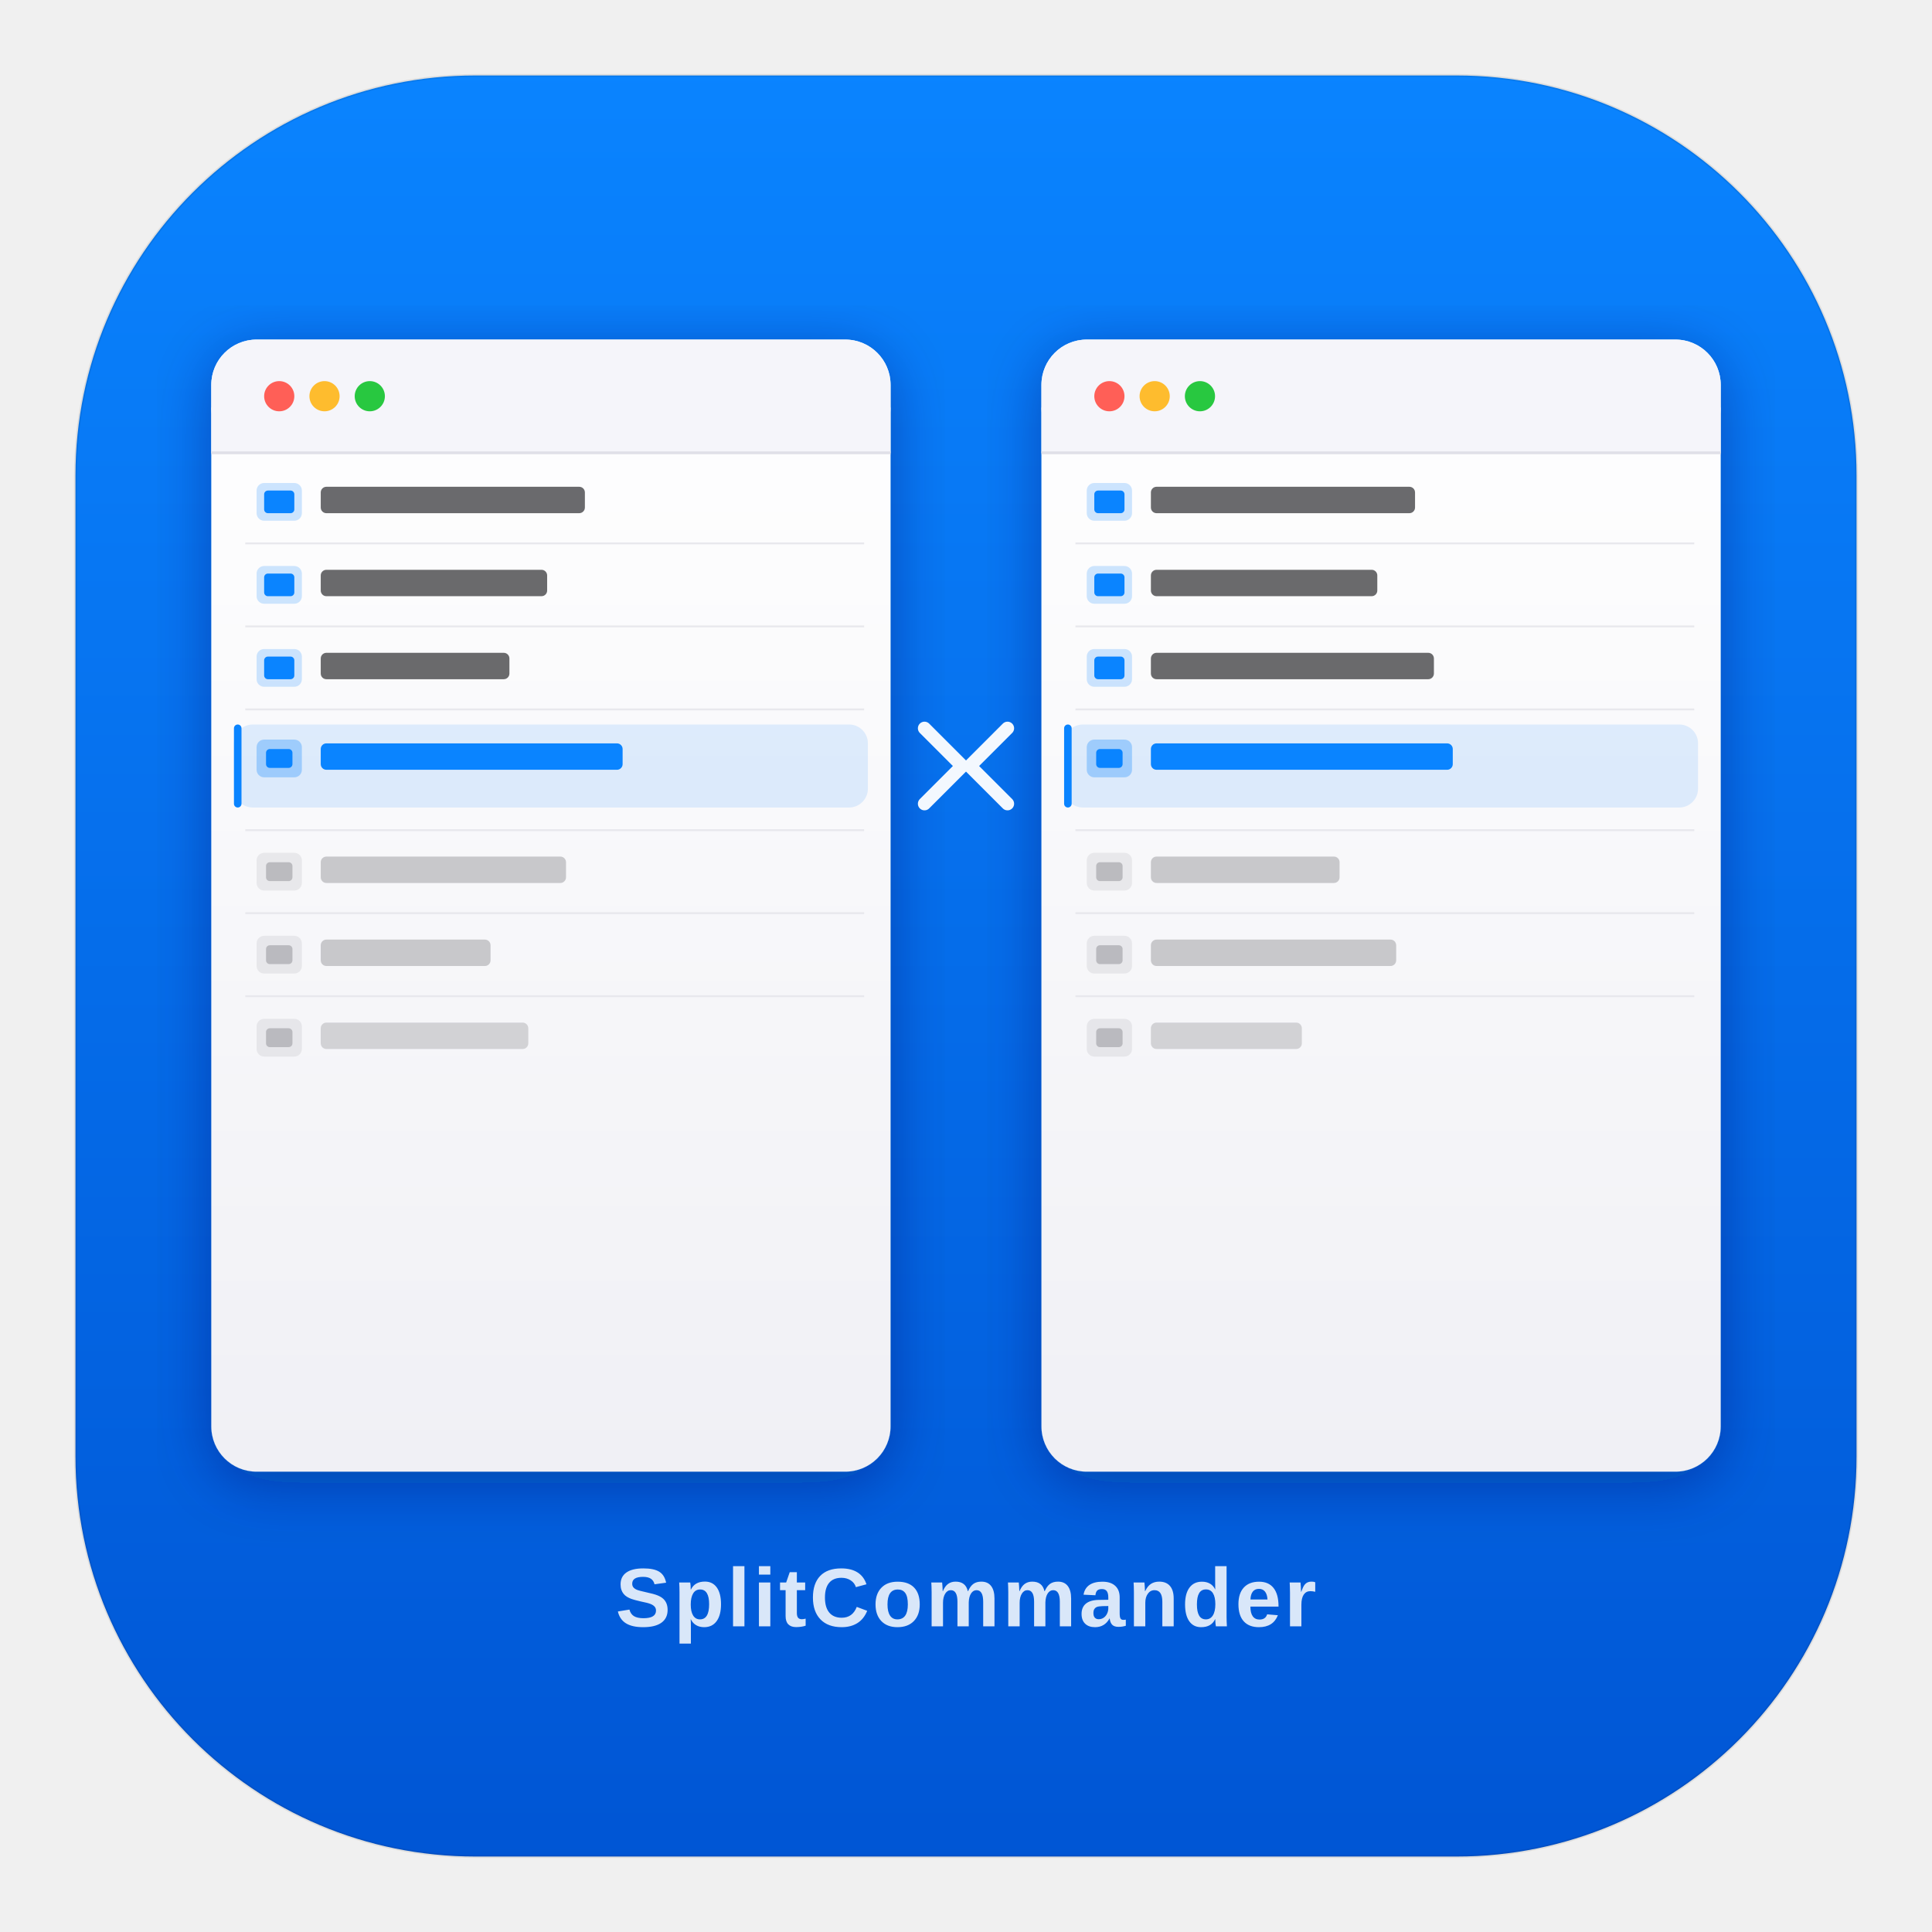
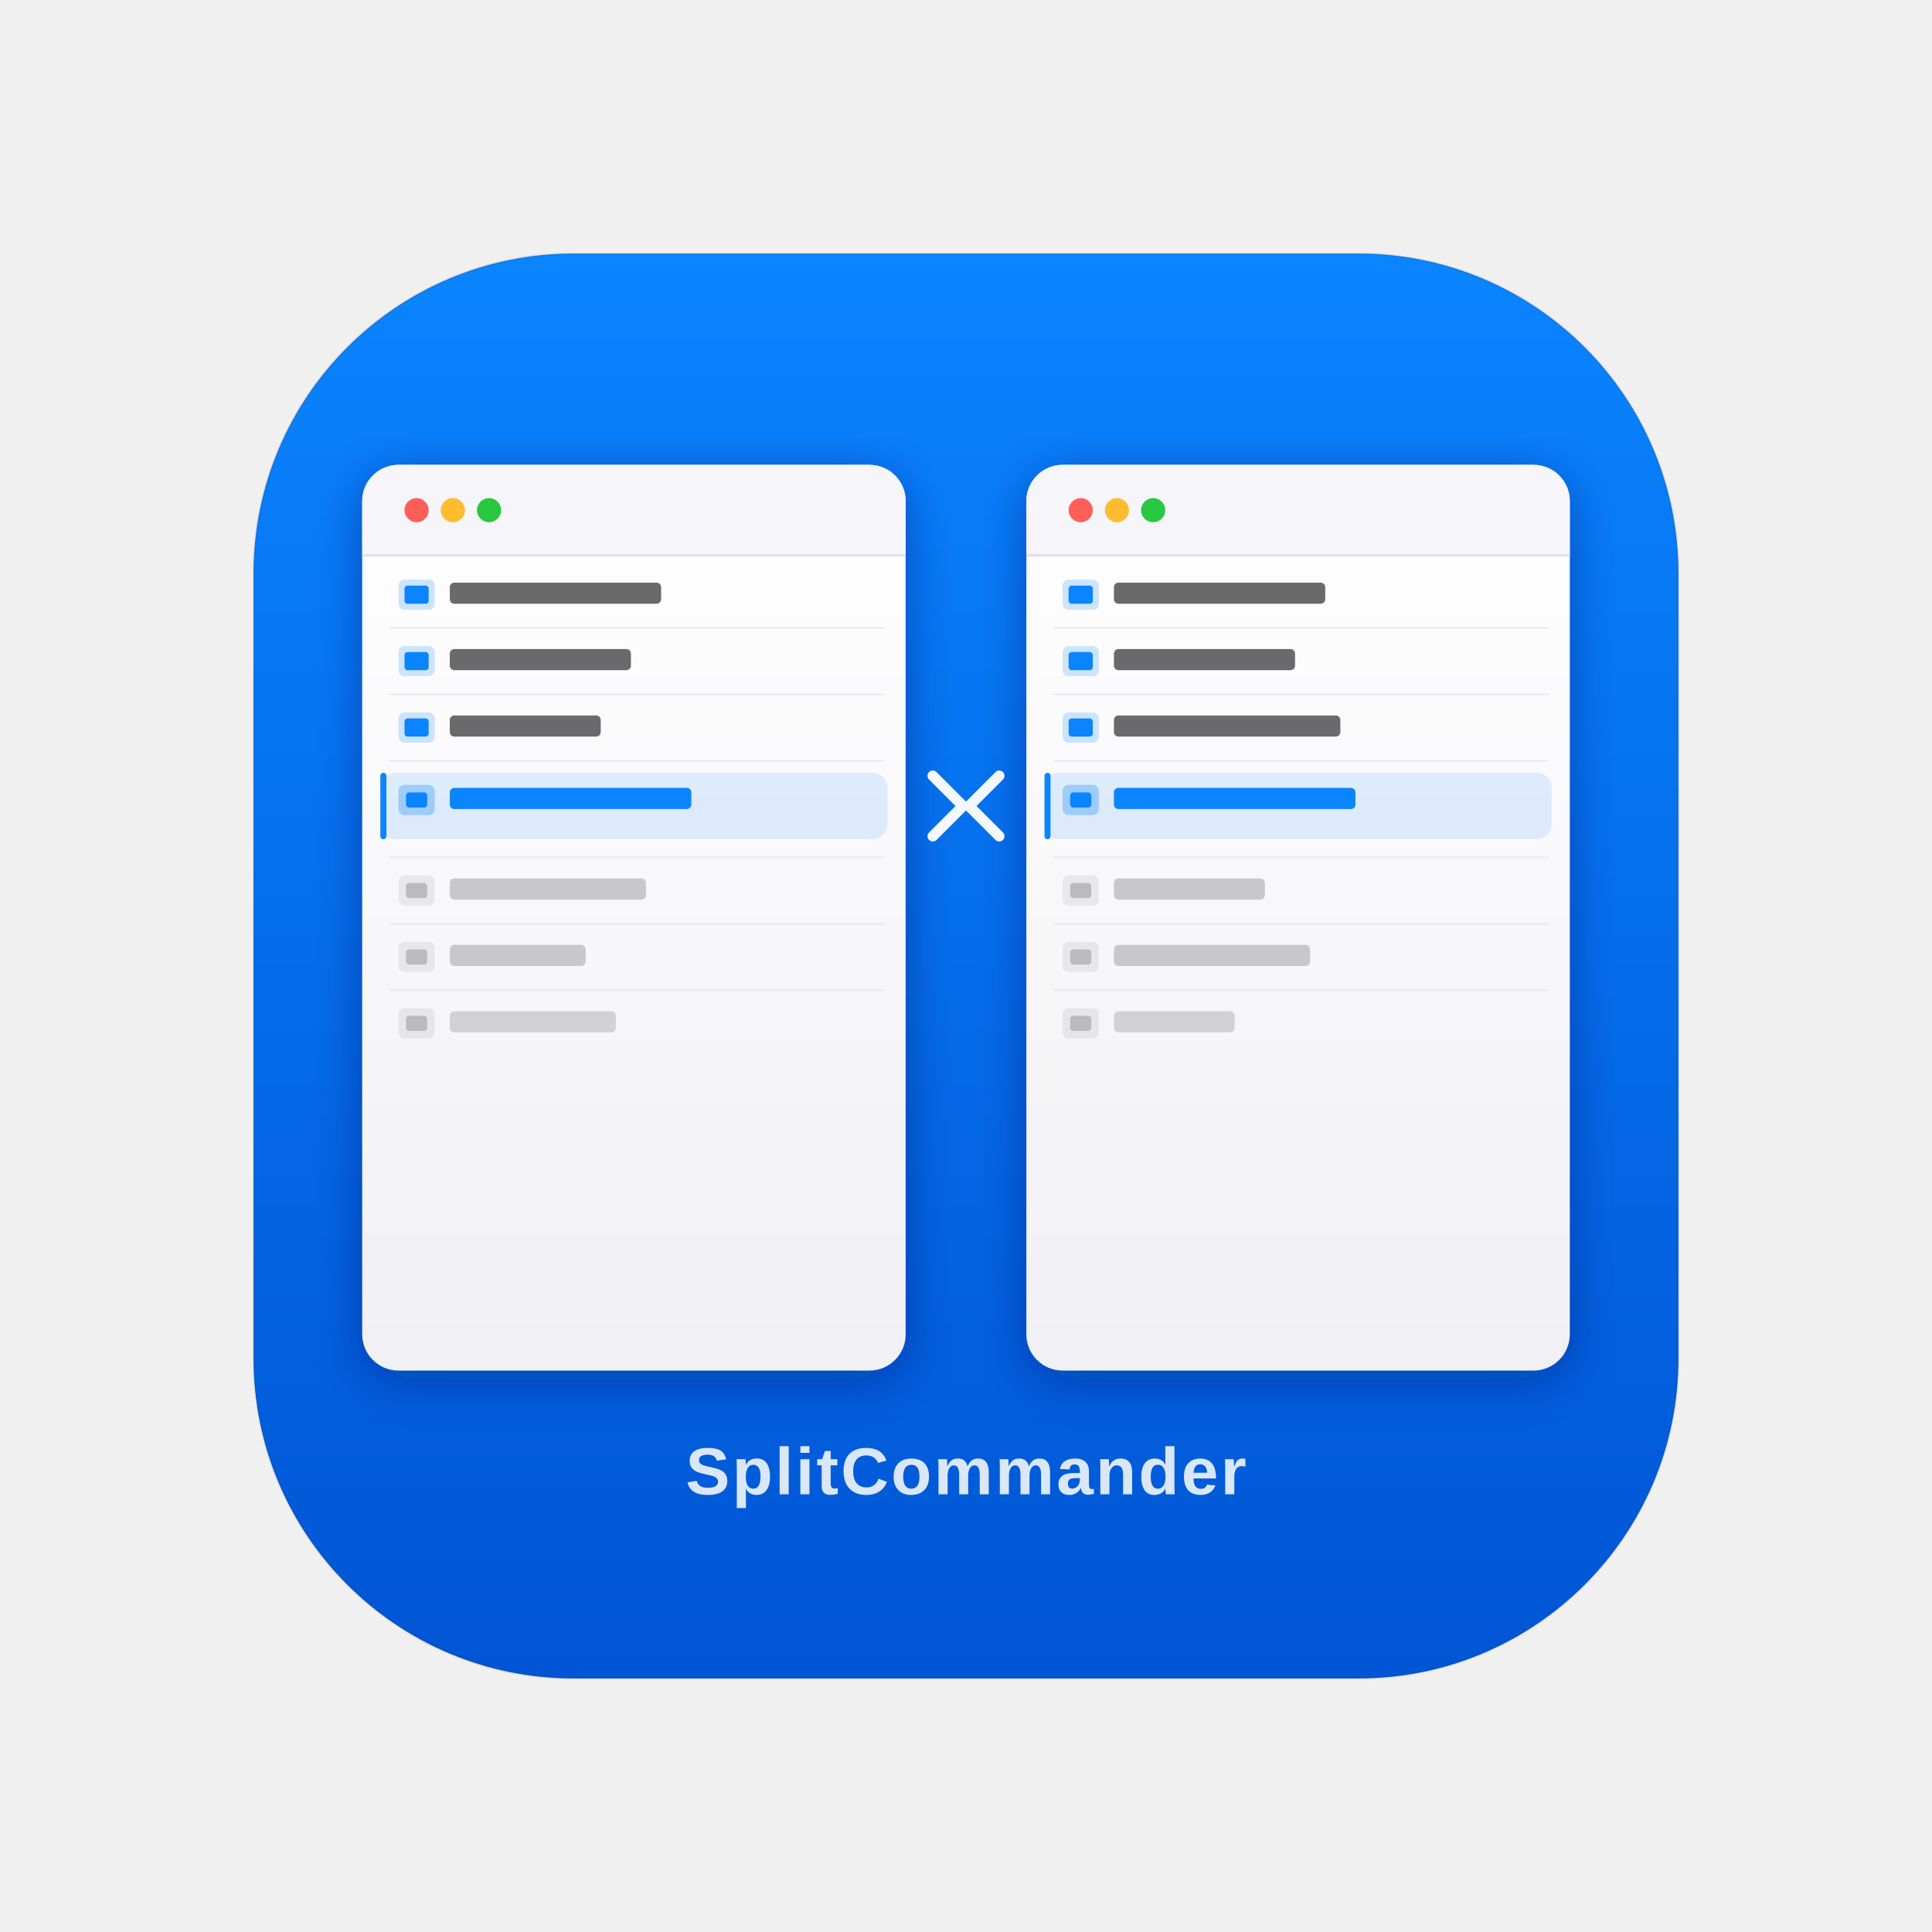
<svg xmlns="http://www.w3.org/2000/svg" viewBox="0 0 1024 1024" width="1024" height="1024">
  <defs>
    <clipPath id="iconClip">
      <rect x="40" y="40" width="944" height="944" rx="212" ry="212" />
    </clipPath>
    <linearGradient id="bgGrad" x1="0" y1="0" x2="0" y2="1">
      <stop offset="0%" stop-color="#0A84FF" />
      <stop offset="100%" stop-color="#0055D4" />
    </linearGradient>
    <linearGradient id="paneGrad" x1="0" y1="0" x2="0" y2="1">
      <stop offset="0%" stop-color="#ffffff" />
      <stop offset="100%" stop-color="#f0f0f5" />
    </linearGradient>
    <filter id="paneShadow" x="-8%" y="-4%" width="116%" height="116%">
      <feDropShadow dx="0" dy="6" stdDeviation="16" flood-color="#002060" flood-opacity="0.4" />
    </filter>
  </defs>
-   <g clip-path="url(#iconClip)">
+   <g transform="translate(102.4, 102.4) scale(0.8)" clip-path="url(#iconClip)">
    <rect x="40" y="40" width="944" height="944" fill="url(#bgGrad)" />
    <g filter="url(#paneShadow)">
      <rect x="112" y="180" width="360" height="600" rx="24" ry="24" fill="url(#paneGrad)" />
    </g>
    <rect x="112" y="180" width="360" height="60" rx="24" ry="24" fill="#f5f5fa" />
    <rect x="112" y="216" width="360" height="24" fill="#f5f5fa" />
    <line x1="112" y1="240" x2="472" y2="240" stroke="#e0e0e8" stroke-width="1.5" />
    <circle cx="148" cy="210" r="8" fill="#FF5F57" />
    <circle cx="172" cy="210" r="8" fill="#FEBC2E" />
    <circle cx="196" cy="210" r="8" fill="#28C840" />
    <rect x="136" y="256" width="24" height="20" rx="4" fill="#0A84FF" opacity="0.2" />
    <rect x="140" y="260" width="16" height="12" rx="2" fill="#0A84FF" />
    <rect x="170" y="258" width="140" height="14" rx="3" fill="#3a3a3c" opacity="0.75" />
    <line x1="130" y1="288" x2="458" y2="288" stroke="#e8e8ed" stroke-width="1" />
    <rect x="136" y="300" width="24" height="20" rx="4" fill="#0A84FF" opacity="0.2" />
    <rect x="140" y="304" width="16" height="12" rx="2" fill="#0A84FF" />
    <rect x="170" y="302" width="120" height="14" rx="3" fill="#3a3a3c" opacity="0.75" />
    <line x1="130" y1="332" x2="458" y2="332" stroke="#e8e8ed" stroke-width="1" />
    <rect x="136" y="344" width="24" height="20" rx="4" fill="#0A84FF" opacity="0.2" />
    <rect x="140" y="348" width="16" height="12" rx="2" fill="#0A84FF" />
    <rect x="170" y="346" width="100" height="14" rx="3" fill="#3a3a3c" opacity="0.75" />
    <line x1="130" y1="376" x2="458" y2="376" stroke="#e8e8ed" stroke-width="1" />
    <rect x="124" y="384" width="336" height="44" rx="10" fill="rgba(0,122,255,0.12)" />
    <rect x="124" y="384" width="4" height="44" rx="2" fill="#0A84FF" />
    <rect x="136" y="392" width="24" height="20" rx="4" fill="#0A84FF" opacity="0.3" />
    <rect x="141" y="397" width="14" height="10" rx="2" fill="#0A84FF" />
    <rect x="170" y="394" width="160" height="14" rx="3" fill="#0A84FF" />
    <line x1="130" y1="440" x2="458" y2="440" stroke="#e8e8ed" stroke-width="1" />
    <rect x="136" y="452" width="24" height="20" rx="4" fill="#8e8e93" opacity="0.15" />
    <rect x="141" y="457" width="14" height="10" rx="2" fill="#8e8e93" opacity="0.5" />
    <rect x="170" y="454" width="130" height="14" rx="3" fill="#8e8e93" opacity="0.45" />
    <line x1="130" y1="484" x2="458" y2="484" stroke="#e8e8ed" stroke-width="1" />
    <rect x="136" y="496" width="24" height="20" rx="4" fill="#8e8e93" opacity="0.15" />
    <rect x="141" y="501" width="14" height="10" rx="2" fill="#8e8e93" opacity="0.5" />
    <rect x="170" y="498" width="90" height="14" rx="3" fill="#8e8e93" opacity="0.45" />
    <line x1="130" y1="528" x2="458" y2="528" stroke="#e8e8ed" stroke-width="1" />
    <rect x="136" y="540" width="24" height="20" rx="4" fill="#8e8e93" opacity="0.15" />
    <rect x="141" y="545" width="14" height="10" rx="2" fill="#8e8e93" opacity="0.5" />
    <rect x="170" y="542" width="110" height="14" rx="3" fill="#8e8e93" opacity="0.35" />
    <g filter="url(#paneShadow)">
      <rect x="552" y="180" width="360" height="600" rx="24" ry="24" fill="url(#paneGrad)" />
    </g>
    <rect x="552" y="180" width="360" height="60" rx="24" ry="24" fill="#f5f5fa" />
    <rect x="552" y="216" width="360" height="24" fill="#f5f5fa" />
    <line x1="552" y1="240" x2="912" y2="240" stroke="#e0e0e8" stroke-width="1.5" />
    <circle cx="588" cy="210" r="8" fill="#FF5F57" />
    <circle cx="612" cy="210" r="8" fill="#FEBC2E" />
    <circle cx="636" cy="210" r="8" fill="#28C840" />
    <rect x="576" y="256" width="24" height="20" rx="4" fill="#0A84FF" opacity="0.2" />
    <rect x="580" y="260" width="16" height="12" rx="2" fill="#0A84FF" />
    <rect x="610" y="258" width="140" height="14" rx="3" fill="#3a3a3c" opacity="0.75" />
    <line x1="570" y1="288" x2="898" y2="288" stroke="#e8e8ed" stroke-width="1" />
    <rect x="576" y="300" width="24" height="20" rx="4" fill="#0A84FF" opacity="0.2" />
    <rect x="580" y="304" width="16" height="12" rx="2" fill="#0A84FF" />
    <rect x="610" y="302" width="120" height="14" rx="3" fill="#3a3a3c" opacity="0.75" />
    <line x1="570" y1="332" x2="898" y2="332" stroke="#e8e8ed" stroke-width="1" />
    <rect x="576" y="344" width="24" height="20" rx="4" fill="#0A84FF" opacity="0.2" />
    <rect x="580" y="348" width="16" height="12" rx="2" fill="#0A84FF" />
    <rect x="610" y="346" width="150" height="14" rx="3" fill="#3a3a3c" opacity="0.75" />
    <line x1="570" y1="376" x2="898" y2="376" stroke="#e8e8ed" stroke-width="1" />
    <rect x="564" y="384" width="336" height="44" rx="10" fill="rgba(0,122,255,0.12)" />
    <rect x="564" y="384" width="4" height="44" rx="2" fill="#0A84FF" />
    <rect x="576" y="392" width="24" height="20" rx="4" fill="#0A84FF" opacity="0.3" />
    <rect x="581" y="397" width="14" height="10" rx="2" fill="#0A84FF" />
    <rect x="610" y="394" width="160" height="14" rx="3" fill="#0A84FF" />
    <line x1="570" y1="440" x2="898" y2="440" stroke="#e8e8ed" stroke-width="1" />
    <rect x="576" y="452" width="24" height="20" rx="4" fill="#8e8e93" opacity="0.15" />
    <rect x="581" y="457" width="14" height="10" rx="2" fill="#8e8e93" opacity="0.5" />
    <rect x="610" y="454" width="100" height="14" rx="3" fill="#8e8e93" opacity="0.45" />
    <line x1="570" y1="484" x2="898" y2="484" stroke="#e8e8ed" stroke-width="1" />
    <rect x="576" y="496" width="24" height="20" rx="4" fill="#8e8e93" opacity="0.15" />
    <rect x="581" y="501" width="14" height="10" rx="2" fill="#8e8e93" opacity="0.5" />
    <rect x="610" y="498" width="130" height="14" rx="3" fill="#8e8e93" opacity="0.45" />
    <line x1="570" y1="528" x2="898" y2="528" stroke="#e8e8ed" stroke-width="1" />
    <rect x="576" y="540" width="24" height="20" rx="4" fill="#8e8e93" opacity="0.15" />
    <rect x="581" y="545" width="14" height="10" rx="2" fill="#8e8e93" opacity="0.5" />
    <rect x="610" y="542" width="80" height="14" rx="3" fill="#8e8e93" opacity="0.35" />
    <g opacity="0.95">
      <path d="M490 386 L510 406 L490 426" fill="none" stroke="white" stroke-width="7" stroke-linecap="round" stroke-linejoin="round" />
      <path d="M534 386 L514 406 L534 426" fill="none" stroke="white" stroke-width="7" stroke-linecap="round" stroke-linejoin="round" />
    </g>
    <text x="512" y="862" text-anchor="middle" fill="rgba(255,255,255,0.85)" font-family="-apple-system, Helvetica Neue, Arial, sans-serif" font-size="44" font-weight="700" letter-spacing="1.5">SplitCommander</text>
  </g>
-   <rect x="40" y="40" width="944" height="944" rx="212" ry="212" fill="none" stroke="rgba(0,0,0,0.08)" stroke-width="1.5" />
+   <g transform="translate(102.4, 102.4) scale(0.8)">
+     <rect x="40" y="40" width="944" height="944" rx="212" ry="212" fill="none" stroke="rgba(0,0,0,0.08)" stroke-width="1.5" />
+   </g>
</svg>
